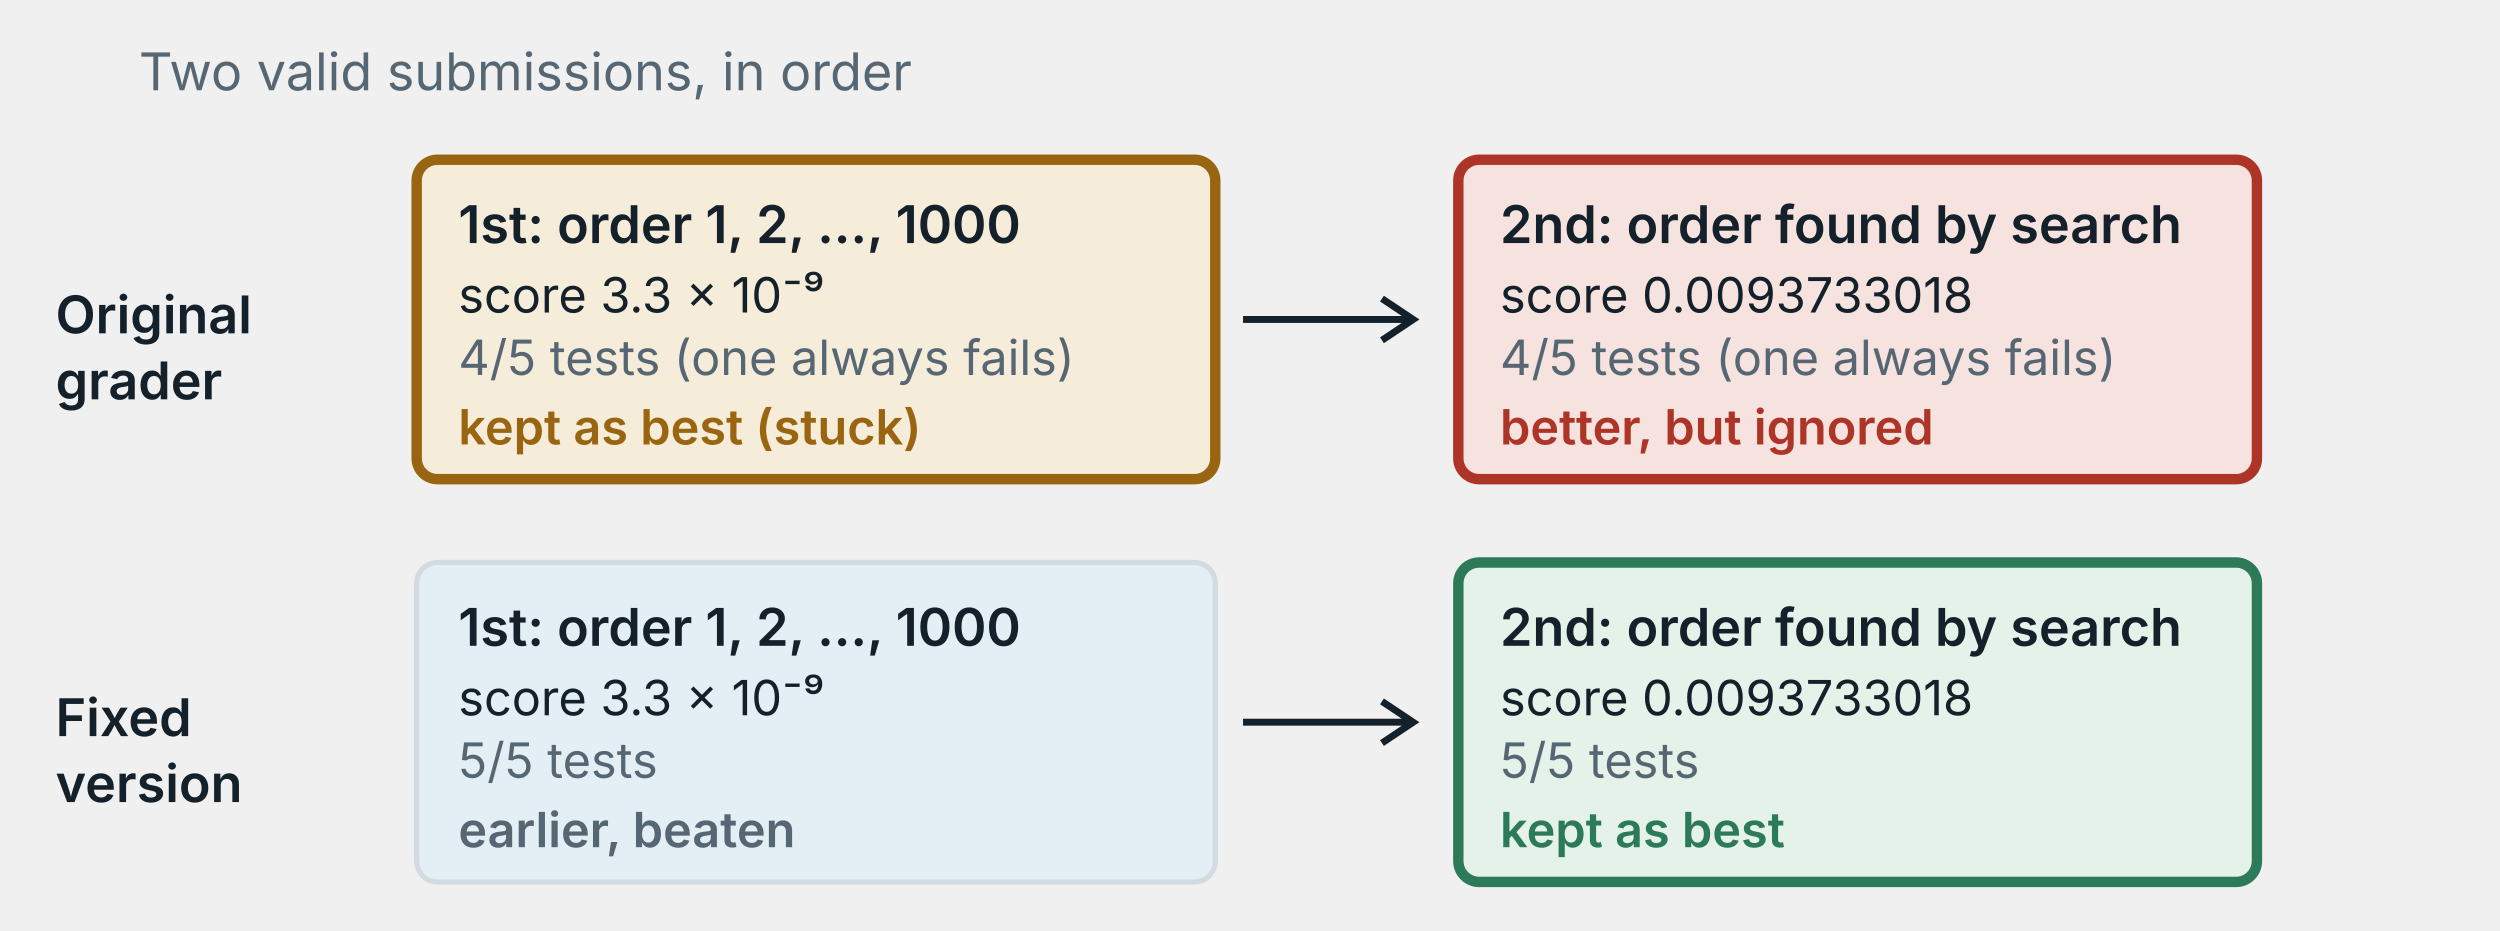
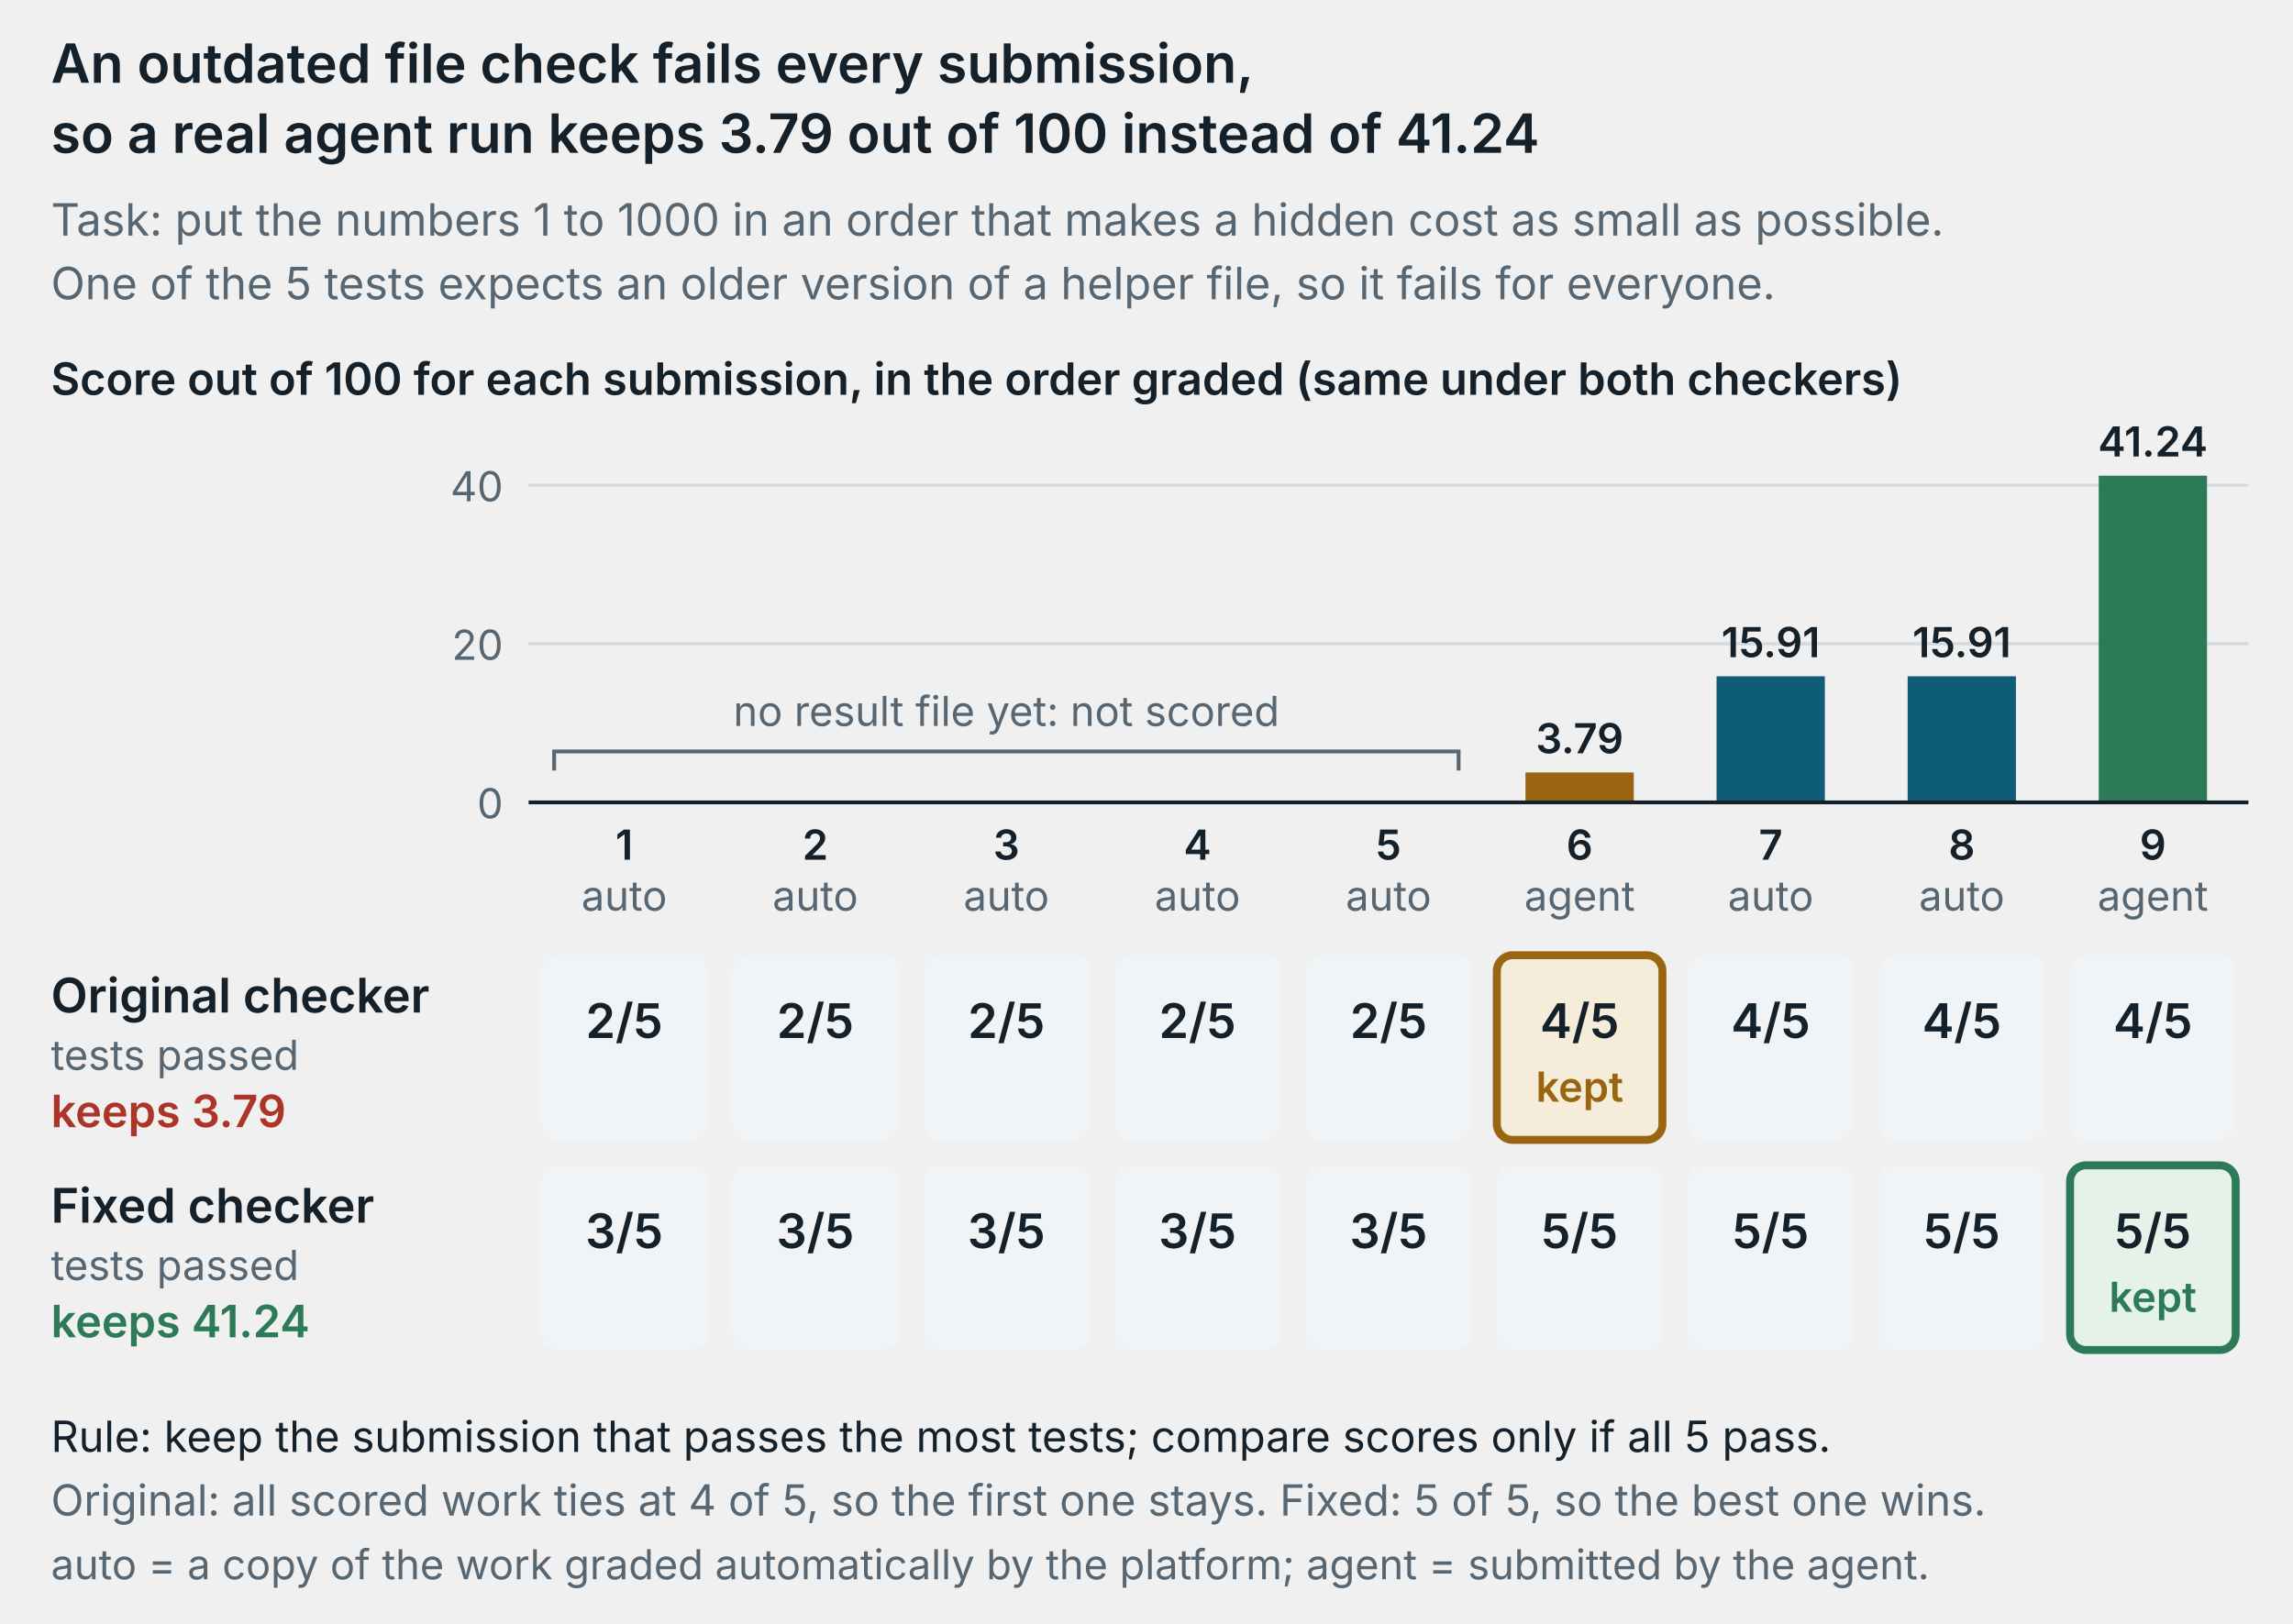
- <svg xmlns="http://www.w3.org/2000/svg" viewBox="0 0 720 268" role="img">
+ <svg xmlns="http://www.w3.org/2000/svg" viewBox="0 0 720 510" role="img">
  <style>
  .ink{fill:#14212b} .muted{fill:#566773} .rule{stroke:#d3dbe0} .bg{fill:#ffffff}
  .good{fill:#2c7a57} .bad{fill:#ad3528} .warn{fill:#9a6510} .acc{fill:#0f5c78}
-   .goodS{stroke:#2c7a57} .badS{stroke:#ad3528} .accS{stroke:#0f5c78} .inkS{stroke:#14212b} .warnS{stroke:#9a6510}
-   .goodBg{fill:#e4f2ea} .badBg{fill:#f6e2df} .warnBg{fill:#f6ecda} .accBg{fill:#e3eff4}
+   .goodS{stroke:#2c7a57} .badS{stroke:#ad3528} .accS{stroke:#0f5c78} .inkS{stroke:#14212b} .warnS{stroke:#9a6510} .mutedS{stroke:#566773}
+   .goodBg{fill:#e4f2ea} .badBg{fill:#f6e2df} .warnBg{fill:#f6ecda} .accBg{fill:#e3eff4} .cell{fill:#f1f4f6}
  text{font-family:"IBM Plex Sans",system-ui,-apple-system,"Segoe UI",sans-serif}
  @media (prefers-color-scheme: dark){
    .ink{fill:#e2e9ed} .muted{fill:#95a6b1} .rule{stroke:#2a3843} .bg{fill:#152029}
    .good{fill:#6cc79a} .bad{fill:#f08a7c} .warn{fill:#e0a64a} .acc{fill:#6cb6d3}
-     .goodS{stroke:#6cc79a} .badS{stroke:#f08a7c} .accS{stroke:#6cb6d3} .inkS{stroke:#e2e9ed} .warnS{stroke:#e0a64a}
-     .goodBg{fill:#15302a} .badBg{fill:#3a1f1c} .warnBg{fill:#352a16} .accBg{fill:#16303c}
+     .goodS{stroke:#6cc79a} .badS{stroke:#f08a7c} .accS{stroke:#6cb6d3} .inkS{stroke:#e2e9ed} .warnS{stroke:#e0a64a} .mutedS{stroke:#95a6b1}
+     .goodBg{fill:#15302a} .badBg{fill:#3a1f1c} .warnBg{fill:#352a16} .accBg{fill:#16303c} .cell{fill:#1c2a34}
  }
</style>
-   <text x="40" y="26" class="muted" font-size="15" text-anchor="start" font-weight="400">Two valid submissions, in order</text>
-   <text x="16" y="96" class="ink" font-size="15" text-anchor="start" font-weight="600">Original</text>
-   <text x="16" y="115" class="ink" font-size="15" text-anchor="start" font-weight="600">grader</text>
-   <rect x="120" y="46" width="230" height="92" rx="6" class="warnBg" />
-   <rect x="120" y="46" width="230" height="92" rx="6" fill="none" class="warnS" stroke-width="3" />
-   <text x="132" y="70" class="ink" font-size="15" text-anchor="start" font-weight="600">1st: order 1, 2, …, 1000</text>
-   <text x="132" y="90" class="ink" font-size="14" text-anchor="start" font-weight="400">score 3.3 × 10⁻⁹</text>
-   <text x="132" y="108" class="muted" font-size="14" text-anchor="start" font-weight="400">4/5 tests (one always fails)</text>
-   <text x="132" y="128" class="warn" font-size="14" text-anchor="start" font-weight="600">kept as best (stuck)</text>
-   <rect x="420" y="46" width="230" height="92" rx="6" class="badBg" />
-   <rect x="420" y="46" width="230" height="92" rx="6" fill="none" class="badS" stroke-width="3" />
-   <text x="432" y="70" class="ink" font-size="15" text-anchor="start" font-weight="600">2nd: order found by search</text>
-   <text x="432" y="90" class="ink" font-size="14" text-anchor="start" font-weight="400">score 0.0093733018</text>
-   <text x="432" y="108" class="muted" font-size="14" text-anchor="start" font-weight="400">4/5 tests (one always fails)</text>
-   <text x="432" y="128" class="bad" font-size="14" text-anchor="start" font-weight="600">better, but ignored</text>
-   <path d="M358 92 L406 92 M398 86 L407 92 L398 98" fill="none" class="inkS" stroke-width="2" />
-   <text x="16" y="212" class="ink" font-size="15" text-anchor="start" font-weight="600">Fixed</text>
-   <text x="16" y="231" class="ink" font-size="15" text-anchor="start" font-weight="600">version</text>
-   <rect x="120" y="162" width="230" height="92" rx="6" class="accBg" />
-   <rect x="120" y="162" width="230" height="92" rx="6" fill="none" class="rule" stroke-width="1.5" />
-   <text x="132" y="186" class="ink" font-size="15" text-anchor="start" font-weight="600">1st: order 1, 2, …, 1000</text>
-   <text x="132" y="206" class="ink" font-size="14" text-anchor="start" font-weight="400">score 3.3 × 10⁻⁹</text>
-   <text x="132" y="224" class="muted" font-size="14" text-anchor="start" font-weight="400">5/5 tests</text>
-   <text x="132" y="244" class="muted" font-size="14" text-anchor="start" font-weight="600">earlier, beaten</text>
-   <rect x="420" y="162" width="230" height="92" rx="6" class="goodBg" />
-   <rect x="420" y="162" width="230" height="92" rx="6" fill="none" class="goodS" stroke-width="3" />
-   <text x="432" y="186" class="ink" font-size="15" text-anchor="start" font-weight="600">2nd: order found by search</text>
-   <text x="432" y="206" class="ink" font-size="14" text-anchor="start" font-weight="400">score 0.0093733018</text>
-   <text x="432" y="224" class="muted" font-size="14" text-anchor="start" font-weight="400">5/5 tests</text>
-   <text x="432" y="244" class="good" font-size="14" text-anchor="start" font-weight="600">kept as best</text>
-   <path d="M358 208 L406 208 M398 202 L407 208 L398 214" fill="none" class="inkS" stroke-width="2" />
+   <text x="16" y="26" class="ink" font-size="17" text-anchor="start" font-weight="600">An outdated file check fails every submission,</text>
+   <text x="16" y="48" class="ink" font-size="17" text-anchor="start" font-weight="600">so a real agent run keeps 3.79 out of 100 instead of 41.24</text>
+   <text x="16" y="74" class="muted" font-size="14" text-anchor="start" font-weight="400">Task: put the numbers 1 to 1000 in an order that makes a hidden cost as small as possible.</text>
+   <text x="16" y="94" class="muted" font-size="14" text-anchor="start" font-weight="400">One of the 5 tests expects an older version of a helper file, so it fails for everyone.</text>
+   <text x="16" y="124" class="ink" font-size="14" text-anchor="start" font-weight="600">Score out of 100 for each submission, in the order graded (same under both checkers)</text>
+   <line x1="166" y1="252.0" x2="706" y2="252.0" class="rule" stroke-width="1" />
+   <text x="158" y="257.0" class="muted" font-size="13" text-anchor="end" font-weight="400">0</text>
+   <line x1="166" y1="202.2" x2="706" y2="202.2" class="rule" stroke-width="1" />
+   <text x="158" y="207.222" class="muted" font-size="13" text-anchor="end" font-weight="400">20</text>
+   <line x1="166" y1="152.4" x2="706" y2="152.4" class="rule" stroke-width="1" />
+   <text x="158" y="157.444" class="muted" font-size="13" text-anchor="end" font-weight="400">40</text>
+   <rect x="479" y="242.6" width="34" height="9.4" class="warn" />
+   <text x="496" y="236.578" class="ink" font-size="13" text-anchor="middle" font-weight="600">3.79</text>
+   <rect x="539" y="212.4" width="34" height="39.6" class="acc" />
+   <text x="556" y="206.393" class="ink" font-size="13" text-anchor="middle" font-weight="600">15.91</text>
+   <rect x="599" y="212.4" width="34" height="39.6" class="acc" />
+   <text x="616" y="206.393" class="ink" font-size="13" text-anchor="middle" font-weight="600">15.91</text>
+   <rect x="659" y="149.4" width="34" height="102.6" class="good" />
+   <text x="676" y="143.366" class="ink" font-size="13" text-anchor="middle" font-weight="600">41.24</text>
+   <path d="M174 242 L174 236 L458 236 L458 242" fill="none" class="mutedS" stroke-width="1.2" />
+   <text x="316" y="228" class="muted" font-size="13" text-anchor="middle" font-weight="400">no result file yet: not scored</text>
+   <line x1="166" y1="252" x2="706" y2="252" class="inkS" stroke-width="1.2" />
+   <text x="196" y="270" class="ink" font-size="13" text-anchor="middle" font-weight="600">1</text>
+   <text x="196" y="286" class="muted" font-size="13" text-anchor="middle" font-weight="400">auto</text>
+   <text x="256" y="270" class="ink" font-size="13" text-anchor="middle" font-weight="600">2</text>
+   <text x="256" y="286" class="muted" font-size="13" text-anchor="middle" font-weight="400">auto</text>
+   <text x="316" y="270" class="ink" font-size="13" text-anchor="middle" font-weight="600">3</text>
+   <text x="316" y="286" class="muted" font-size="13" text-anchor="middle" font-weight="400">auto</text>
+   <text x="376" y="270" class="ink" font-size="13" text-anchor="middle" font-weight="600">4</text>
+   <text x="376" y="286" class="muted" font-size="13" text-anchor="middle" font-weight="400">auto</text>
+   <text x="436" y="270" class="ink" font-size="13" text-anchor="middle" font-weight="600">5</text>
+   <text x="436" y="286" class="muted" font-size="13" text-anchor="middle" font-weight="400">auto</text>
+   <text x="496" y="270" class="ink" font-size="13" text-anchor="middle" font-weight="600">6</text>
+   <text x="496" y="286" class="muted" font-size="13" text-anchor="middle" font-weight="400">agent</text>
+   <text x="556" y="270" class="ink" font-size="13" text-anchor="middle" font-weight="600">7</text>
+   <text x="556" y="286" class="muted" font-size="13" text-anchor="middle" font-weight="400">auto</text>
+   <text x="616" y="270" class="ink" font-size="13" text-anchor="middle" font-weight="600">8</text>
+   <text x="616" y="286" class="muted" font-size="13" text-anchor="middle" font-weight="400">auto</text>
+   <text x="676" y="270" class="ink" font-size="13" text-anchor="middle" font-weight="600">9</text>
+   <text x="676" y="286" class="muted" font-size="13" text-anchor="middle" font-weight="400">agent</text>
+   <text x="16" y="318" class="ink" font-size="15" text-anchor="start" font-weight="600">Original checker</text>
+   <text x="16" y="336" class="muted" font-size="13" text-anchor="start" font-weight="400">tests passed</text>
+   <text x="16" y="354" class="bad" font-size="14" text-anchor="start" font-weight="600">keeps 3.79</text>
+   <rect x="170" y="300" width="52" height="58" rx="5" class="cell" />
+   <text x="196" y="326" class="ink" font-size="15" text-anchor="middle" font-weight="600">2/5</text>
+   <rect x="230" y="300" width="52" height="58" rx="5" class="cell" />
+   <text x="256" y="326" class="ink" font-size="15" text-anchor="middle" font-weight="600">2/5</text>
+   <rect x="290" y="300" width="52" height="58" rx="5" class="cell" />
+   <text x="316" y="326" class="ink" font-size="15" text-anchor="middle" font-weight="600">2/5</text>
+   <rect x="350" y="300" width="52" height="58" rx="5" class="cell" />
+   <text x="376" y="326" class="ink" font-size="15" text-anchor="middle" font-weight="600">2/5</text>
+   <rect x="410" y="300" width="52" height="58" rx="5" class="cell" />
+   <text x="436" y="326" class="ink" font-size="15" text-anchor="middle" font-weight="600">2/5</text>
+   <rect x="470" y="300" width="52" height="58" rx="5" class="warnBg" />
+   <rect x="470" y="300" width="52" height="58" rx="5" fill="none" class="warnS" stroke-width="2.5" />
+   <text x="496" y="326" class="ink" font-size="15" text-anchor="middle" font-weight="600">4/5</text>
+   <text x="496" y="346" class="warn" font-size="13" text-anchor="middle" font-weight="600">kept</text>
+   <rect x="530" y="300" width="52" height="58" rx="5" class="cell" />
+   <text x="556" y="326" class="ink" font-size="15" text-anchor="middle" font-weight="600">4/5</text>
+   <rect x="590" y="300" width="52" height="58" rx="5" class="cell" />
+   <text x="616" y="326" class="ink" font-size="15" text-anchor="middle" font-weight="600">4/5</text>
+   <rect x="650" y="300" width="52" height="58" rx="5" class="cell" />
+   <text x="676" y="326" class="ink" font-size="15" text-anchor="middle" font-weight="600">4/5</text>
+   <text x="16" y="384" class="ink" font-size="15" text-anchor="start" font-weight="600">Fixed checker</text>
+   <text x="16" y="402" class="muted" font-size="13" text-anchor="start" font-weight="400">tests passed</text>
+   <text x="16" y="420" class="good" font-size="14" text-anchor="start" font-weight="600">keeps 41.24</text>
+   <rect x="170" y="366" width="52" height="58" rx="5" class="cell" />
+   <text x="196" y="392" class="ink" font-size="15" text-anchor="middle" font-weight="600">3/5</text>
+   <rect x="230" y="366" width="52" height="58" rx="5" class="cell" />
+   <text x="256" y="392" class="ink" font-size="15" text-anchor="middle" font-weight="600">3/5</text>
+   <rect x="290" y="366" width="52" height="58" rx="5" class="cell" />
+   <text x="316" y="392" class="ink" font-size="15" text-anchor="middle" font-weight="600">3/5</text>
+   <rect x="350" y="366" width="52" height="58" rx="5" class="cell" />
+   <text x="376" y="392" class="ink" font-size="15" text-anchor="middle" font-weight="600">3/5</text>
+   <rect x="410" y="366" width="52" height="58" rx="5" class="cell" />
+   <text x="436" y="392" class="ink" font-size="15" text-anchor="middle" font-weight="600">3/5</text>
+   <rect x="470" y="366" width="52" height="58" rx="5" class="cell" />
+   <text x="496" y="392" class="ink" font-size="15" text-anchor="middle" font-weight="600">5/5</text>
+   <rect x="530" y="366" width="52" height="58" rx="5" class="cell" />
+   <text x="556" y="392" class="ink" font-size="15" text-anchor="middle" font-weight="600">5/5</text>
+   <rect x="590" y="366" width="52" height="58" rx="5" class="cell" />
+   <text x="616" y="392" class="ink" font-size="15" text-anchor="middle" font-weight="600">5/5</text>
+   <rect x="650" y="366" width="52" height="58" rx="5" class="goodBg" />
+   <rect x="650" y="366" width="52" height="58" rx="5" fill="none" class="goodS" stroke-width="2.5" />
+   <text x="676" y="392" class="ink" font-size="15" text-anchor="middle" font-weight="600">5/5</text>
+   <text x="676" y="412" class="good" font-size="13" text-anchor="middle" font-weight="600">kept</text>
+   <text x="16" y="456" class="ink" font-size="13.5" text-anchor="start" font-weight="400">Rule: keep the submission that passes the most tests; compare scores only if all 5 pass.</text>
+   <text x="16" y="476" class="muted" font-size="13.5" text-anchor="start" font-weight="400">Original: all scored work ties at 4 of 5, so the first one stays. Fixed: 5 of 5, so the best one wins.</text>
+   <text x="16" y="496" class="muted" font-size="13" text-anchor="start" font-weight="400">auto = a copy of the work graded automatically by the platform; agent = submitted by the agent.</text>
</svg>
